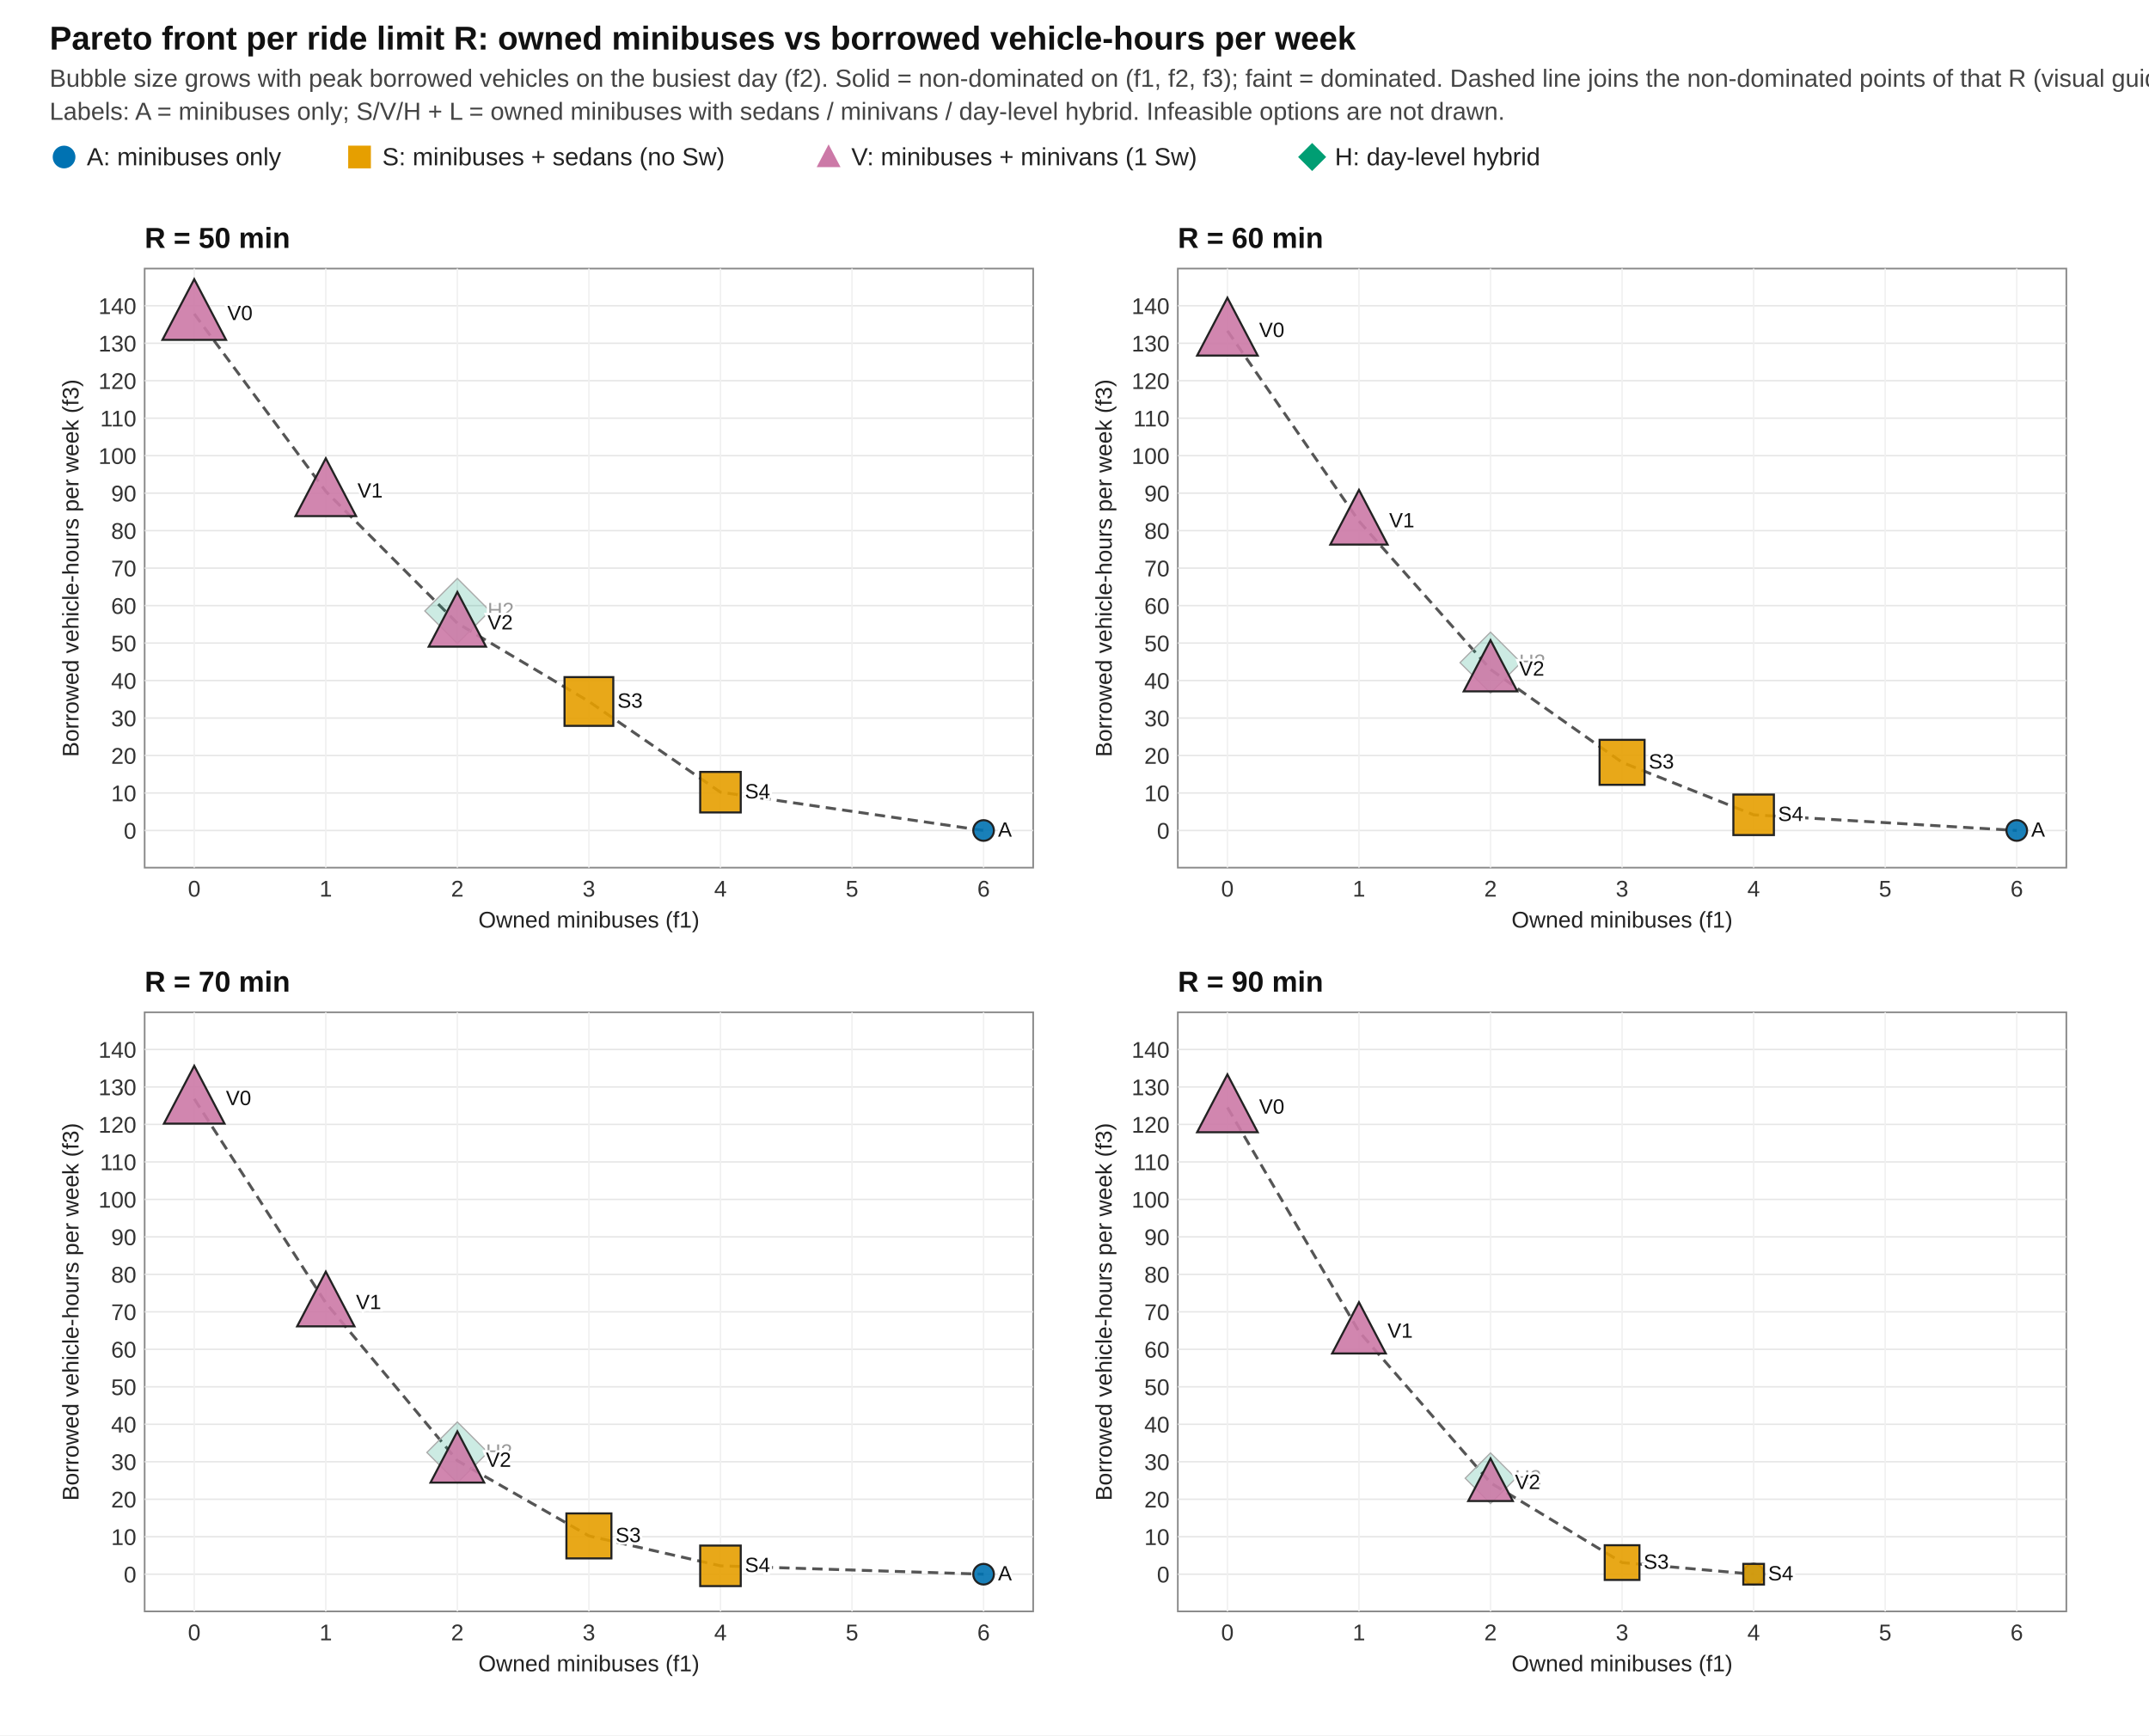
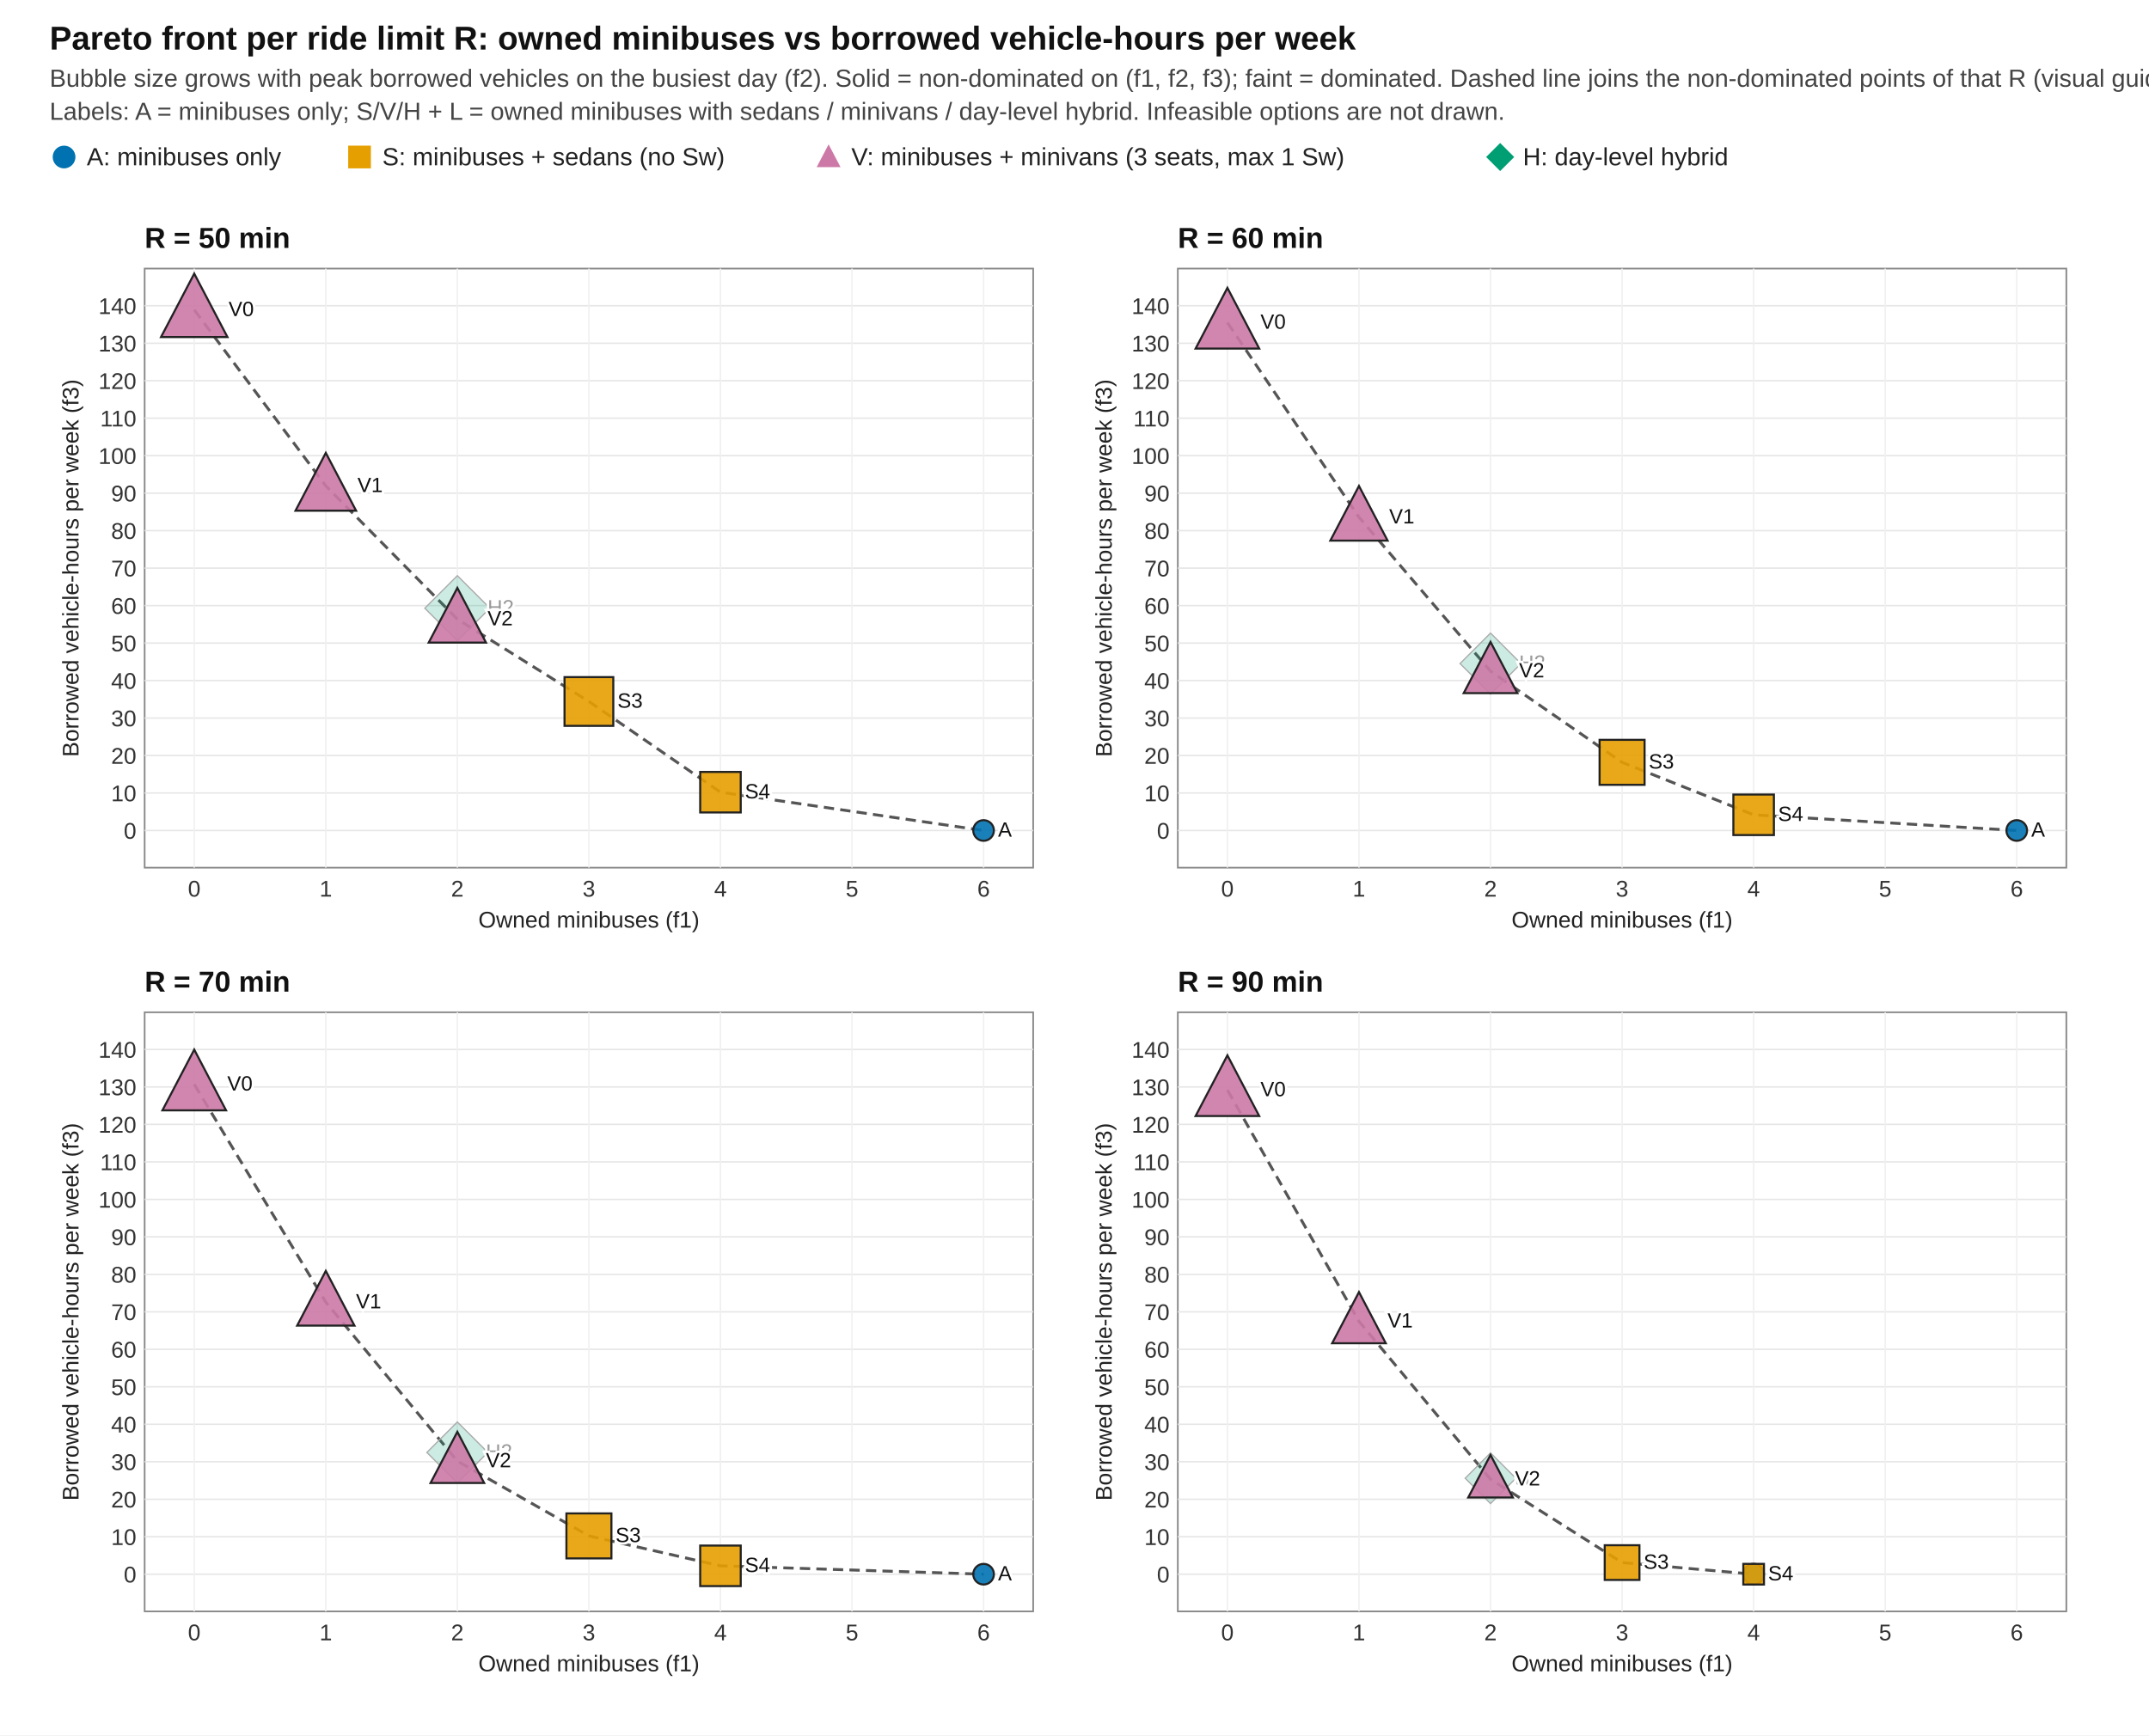
<svg xmlns="http://www.w3.org/2000/svg" viewBox="0 0 1040 840" width="1040" height="840" font-family="Arial, Helvetica, sans-serif">
  <rect width="100%" height="100%" fill="#ffffff" />
  <text x="24" y="24" font-size="16" font-weight="bold" fill="#111">Pareto front per ride limit R: owned minibuses vs borrowed vehicle-hours per week</text>
  <text x="24" y="42" font-size="12" fill="#444">Bubble size grows with peak borrowed vehicles on the busiest day (f2). Solid = non-dominated on (f1, f2, f3); faint = dominated. Dashed line joins the non-dominated points of that R (visual guide).</text>
  <text x="24" y="58" font-size="12" fill="#444">Labels: A = minibuses only; S/V/H + L = owned minibuses with sedans / minivans / day-level hybrid. Infeasible options are not drawn.</text>
  <circle cx="31" cy="76" r="6" fill="#0072B2" fill-opacity="1" stroke="#fff" stroke-width="1" />
  <text x="42" y="80" font-size="12" fill="#222">A: minibuses only</text>
  <rect x="168" y="70" width="12" height="12" fill="#E69F00" fill-opacity="1" stroke="#fff" stroke-width="1" />
  <text x="185" y="80" font-size="12" fill="#222">S: minibuses + sedans (no Sw)</text>
  <polygon points="401,68.8 394.4,81.4 407.6,81.4" fill="#CC79A7" fill-opacity="1" stroke="#fff" stroke-width="1" />
-   <text x="412" y="80" font-size="12" fill="#222">V: minibuses + minivans (1 Sw)</text>
-   <polygon points="635,68.5 642.5,76 635,83.5 627.5,76" fill="#009E73" fill-opacity="1" stroke="#fff" stroke-width="1" />
-   <text x="646" y="80" font-size="12" fill="#222">H: day-level hybrid</text>
+   <text x="412" y="80" font-size="12" fill="#222">V: minibuses + minivans (3 seats, max 1 Sw)</text>
+   <polygon points="726,68.5 733.5,76 726,83.5 718.5,76" fill="#009E73" fill-opacity="1" stroke="#fff" stroke-width="1" />
+   <text x="737" y="80" font-size="12" fill="#222">H: day-level hybrid</text>
  <text x="70" y="120" font-size="14" font-weight="bold" fill="#111">R = 50 min</text>
  <rect x="70" y="130" width="430" height="290" fill="#fff" stroke="#888" stroke-width="0.8" />
  <line x1="70" y1="402" x2="500" y2="402" stroke="#e6e6e6" stroke-width="0.7" />
  <text x="66" y="406" font-size="11" text-anchor="end" fill="#333">0</text>
  <line x1="70" y1="383.857" x2="500" y2="383.857" stroke="#e6e6e6" stroke-width="0.7" />
  <text x="66" y="387.857" font-size="11" text-anchor="end" fill="#333">10</text>
  <line x1="70" y1="365.714" x2="500" y2="365.714" stroke="#e6e6e6" stroke-width="0.7" />
  <text x="66" y="369.714" font-size="11" text-anchor="end" fill="#333">20</text>
  <line x1="70" y1="347.571" x2="500" y2="347.571" stroke="#e6e6e6" stroke-width="0.7" />
  <text x="66" y="351.571" font-size="11" text-anchor="end" fill="#333">30</text>
  <line x1="70" y1="329.429" x2="500" y2="329.429" stroke="#e6e6e6" stroke-width="0.7" />
  <text x="66" y="333.429" font-size="11" text-anchor="end" fill="#333">40</text>
  <line x1="70" y1="311.286" x2="500" y2="311.286" stroke="#e6e6e6" stroke-width="0.7" />
  <text x="66" y="315.286" font-size="11" text-anchor="end" fill="#333">50</text>
  <line x1="70" y1="293.143" x2="500" y2="293.143" stroke="#e6e6e6" stroke-width="0.7" />
  <text x="66" y="297.143" font-size="11" text-anchor="end" fill="#333">60</text>
  <line x1="70" y1="275" x2="500" y2="275" stroke="#e6e6e6" stroke-width="0.7" />
  <text x="66" y="279" font-size="11" text-anchor="end" fill="#333">70</text>
  <line x1="70" y1="256.857" x2="500" y2="256.857" stroke="#e6e6e6" stroke-width="0.7" />
  <text x="66" y="260.857" font-size="11" text-anchor="end" fill="#333">80</text>
  <line x1="70" y1="238.714" x2="500" y2="238.714" stroke="#e6e6e6" stroke-width="0.7" />
  <text x="66" y="242.714" font-size="11" text-anchor="end" fill="#333">90</text>
  <line x1="70" y1="220.571" x2="500" y2="220.571" stroke="#e6e6e6" stroke-width="0.7" />
  <text x="66" y="224.571" font-size="11" text-anchor="end" fill="#333">100</text>
  <line x1="70" y1="202.429" x2="500" y2="202.429" stroke="#e6e6e6" stroke-width="0.7" />
  <text x="66" y="206.429" font-size="11" text-anchor="end" fill="#333">110</text>
  <line x1="70" y1="184.286" x2="500" y2="184.286" stroke="#e6e6e6" stroke-width="0.7" />
  <text x="66" y="188.286" font-size="11" text-anchor="end" fill="#333">120</text>
  <line x1="70" y1="166.143" x2="500" y2="166.143" stroke="#e6e6e6" stroke-width="0.7" />
  <text x="66" y="170.143" font-size="11" text-anchor="end" fill="#333">130</text>
  <line x1="70" y1="148" x2="500" y2="148" stroke="#e6e6e6" stroke-width="0.7" />
  <text x="66" y="152" font-size="11" text-anchor="end" fill="#333">140</text>
  <line x1="94" y1="130" x2="94" y2="420" stroke="#f0f0f0" stroke-width="0.7" />
  <text x="94" y="434" font-size="11" text-anchor="middle" fill="#333">0</text>
  <line x1="157.667" y1="130" x2="157.667" y2="420" stroke="#f0f0f0" stroke-width="0.7" />
  <text x="157.667" y="434" font-size="11" text-anchor="middle" fill="#333">1</text>
  <line x1="221.333" y1="130" x2="221.333" y2="420" stroke="#f0f0f0" stroke-width="0.7" />
  <text x="221.333" y="434" font-size="11" text-anchor="middle" fill="#333">2</text>
  <line x1="285" y1="130" x2="285" y2="420" stroke="#f0f0f0" stroke-width="0.7" />
  <text x="285" y="434" font-size="11" text-anchor="middle" fill="#333">3</text>
  <line x1="348.667" y1="130" x2="348.667" y2="420" stroke="#f0f0f0" stroke-width="0.7" />
  <text x="348.667" y="434" font-size="11" text-anchor="middle" fill="#333">4</text>
  <line x1="412.333" y1="130" x2="412.333" y2="420" stroke="#f0f0f0" stroke-width="0.7" />
  <text x="412.333" y="434" font-size="11" text-anchor="middle" fill="#333">5</text>
  <line x1="476" y1="130" x2="476" y2="420" stroke="#f0f0f0" stroke-width="0.7" />
  <text x="476" y="434" font-size="11" text-anchor="middle" fill="#333">6</text>
  <text x="285" y="449" font-size="11" text-anchor="middle" fill="#222">Owned minibuses (f1)</text>
  <text transform="rotate(-90 38 275)" x="38" y="275" font-size="11" text-anchor="middle" fill="#222">Borrowed vehicle-hours per week (f3)</text>
-   <polyline points="94,151.931 157.667,237.837 221.333,301.67 285,339.558 348.667,383.464 476,402" fill="none" stroke="#555" stroke-width="1.4" stroke-dasharray="5 3" />
-   <polygon points="221.333,279.99 237.087,295.743 221.333,311.497 205.58,295.743" fill="#009E73" fill-opacity="0.2" stroke="#aaa" stroke-width="0.6" />
-   <text x="235.936" y="298.743" font-size="10" fill="#999" stroke="#fff" stroke-width="2.4" paint-order="stroke">H2</text>
-   <polygon points="94,135.136 78.605,164.527 109.395,164.527" fill="#CC79A7" fill-opacity="0.9" stroke="#222" stroke-width="1" />
-   <text x="109.996" y="154.931" font-size="10" fill="#111" stroke="#fff" stroke-width="2.4" paint-order="stroke">V0</text>
-   <polygon points="157.667,221.843 143.006,249.833 172.328,249.833" fill="#CC79A7" fill-opacity="0.9" stroke="#222" stroke-width="1" />
-   <text x="172.995" y="240.837" font-size="10" fill="#111" stroke="#fff" stroke-width="2.4" paint-order="stroke">V1</text>
-   <polygon points="221.333,286.547 207.47,313.012 235.196,313.012" fill="#CC79A7" fill-opacity="0.9" stroke="#222" stroke-width="1" />
-   <text x="235.936" y="304.67" font-size="10" fill="#111" stroke="#fff" stroke-width="2.4" paint-order="stroke">V2</text>
+   <polyline points="94,149.996 157.667,235.207 221.333,299.705 285,339.558 348.667,383.464 476,402" fill="none" stroke="#555" stroke-width="1.4" stroke-dasharray="5 3" />
+   <polygon points="221.333,278.66 237.087,294.413 221.333,310.166 205.58,294.413" fill="#009E73" fill-opacity="0.2" stroke="#aaa" stroke-width="0.6" />
+   <text x="235.936" y="297.413" font-size="10" fill="#999" stroke="#fff" stroke-width="2.4" paint-order="stroke">H2</text>
+   <polygon points="94,132.456 77.922,163.151 110.078,163.151" fill="#CC79A7" fill-opacity="0.9" stroke="#222" stroke-width="1" />
+   <text x="110.617" y="152.996" font-size="10" fill="#111" stroke="#fff" stroke-width="2.4" paint-order="stroke">V0</text>
+   <polygon points="157.667,219.213 143.006,247.202 172.328,247.202" fill="#CC79A7" fill-opacity="0.9" stroke="#222" stroke-width="1" />
+   <text x="172.995" y="238.207" font-size="10" fill="#111" stroke="#fff" stroke-width="2.4" paint-order="stroke">V1</text>
+   <polygon points="221.333,284.581 207.47,311.047 235.196,311.047" fill="#CC79A7" fill-opacity="0.9" stroke="#222" stroke-width="1" />
+   <text x="235.936" y="302.705" font-size="10" fill="#111" stroke="#fff" stroke-width="2.4" paint-order="stroke">V2</text>
  <rect x="273.2" y="327.758" width="23.6" height="23.6" fill="#E69F00" fill-opacity="0.9" stroke="#222" stroke-width="1" />
  <text x="298.8" y="342.558" font-size="10" fill="#111" stroke="#fff" stroke-width="2.4" paint-order="stroke">S3</text>
  <rect x="338.858" y="373.656" width="19.617" height="19.617" fill="#E69F00" fill-opacity="0.9" stroke="#222" stroke-width="1" />
  <text x="360.475" y="386.464" font-size="10" fill="#111" stroke="#fff" stroke-width="2.4" paint-order="stroke">S4</text>
  <circle cx="476" cy="402" r="5" fill="#0072B2" fill-opacity="0.9" stroke="#222" stroke-width="1" />
  <text x="483" y="405" font-size="10" fill="#111" stroke="#fff" stroke-width="2.4" paint-order="stroke">A</text>
  <text x="570" y="120" font-size="14" font-weight="bold" fill="#111">R = 60 min</text>
  <rect x="570" y="130" width="430" height="290" fill="#fff" stroke="#888" stroke-width="0.8" />
  <line x1="570" y1="402" x2="1000" y2="402" stroke="#e6e6e6" stroke-width="0.7" />
  <text x="566" y="406" font-size="11" text-anchor="end" fill="#333">0</text>
  <line x1="570" y1="383.857" x2="1000" y2="383.857" stroke="#e6e6e6" stroke-width="0.7" />
  <text x="566" y="387.857" font-size="11" text-anchor="end" fill="#333">10</text>
  <line x1="570" y1="365.714" x2="1000" y2="365.714" stroke="#e6e6e6" stroke-width="0.7" />
  <text x="566" y="369.714" font-size="11" text-anchor="end" fill="#333">20</text>
  <line x1="570" y1="347.571" x2="1000" y2="347.571" stroke="#e6e6e6" stroke-width="0.7" />
  <text x="566" y="351.571" font-size="11" text-anchor="end" fill="#333">30</text>
  <line x1="570" y1="329.429" x2="1000" y2="329.429" stroke="#e6e6e6" stroke-width="0.7" />
  <text x="566" y="333.429" font-size="11" text-anchor="end" fill="#333">40</text>
  <line x1="570" y1="311.286" x2="1000" y2="311.286" stroke="#e6e6e6" stroke-width="0.7" />
  <text x="566" y="315.286" font-size="11" text-anchor="end" fill="#333">50</text>
  <line x1="570" y1="293.143" x2="1000" y2="293.143" stroke="#e6e6e6" stroke-width="0.7" />
  <text x="566" y="297.143" font-size="11" text-anchor="end" fill="#333">60</text>
  <line x1="570" y1="275" x2="1000" y2="275" stroke="#e6e6e6" stroke-width="0.7" />
  <text x="566" y="279" font-size="11" text-anchor="end" fill="#333">70</text>
  <line x1="570" y1="256.857" x2="1000" y2="256.857" stroke="#e6e6e6" stroke-width="0.7" />
  <text x="566" y="260.857" font-size="11" text-anchor="end" fill="#333">80</text>
  <line x1="570" y1="238.714" x2="1000" y2="238.714" stroke="#e6e6e6" stroke-width="0.7" />
  <text x="566" y="242.714" font-size="11" text-anchor="end" fill="#333">90</text>
  <line x1="570" y1="220.571" x2="1000" y2="220.571" stroke="#e6e6e6" stroke-width="0.7" />
  <text x="566" y="224.571" font-size="11" text-anchor="end" fill="#333">100</text>
  <line x1="570" y1="202.429" x2="1000" y2="202.429" stroke="#e6e6e6" stroke-width="0.7" />
  <text x="566" y="206.429" font-size="11" text-anchor="end" fill="#333">110</text>
  <line x1="570" y1="184.286" x2="1000" y2="184.286" stroke="#e6e6e6" stroke-width="0.7" />
  <text x="566" y="188.286" font-size="11" text-anchor="end" fill="#333">120</text>
  <line x1="570" y1="166.143" x2="1000" y2="166.143" stroke="#e6e6e6" stroke-width="0.7" />
  <text x="566" y="170.143" font-size="11" text-anchor="end" fill="#333">130</text>
  <line x1="570" y1="148" x2="1000" y2="148" stroke="#e6e6e6" stroke-width="0.7" />
  <text x="566" y="152" font-size="11" text-anchor="end" fill="#333">140</text>
  <line x1="594" y1="130" x2="594" y2="420" stroke="#f0f0f0" stroke-width="0.7" />
  <text x="594" y="434" font-size="11" text-anchor="middle" fill="#333">0</text>
  <line x1="657.667" y1="130" x2="657.667" y2="420" stroke="#f0f0f0" stroke-width="0.7" />
  <text x="657.667" y="434" font-size="11" text-anchor="middle" fill="#333">1</text>
  <line x1="721.333" y1="130" x2="721.333" y2="420" stroke="#f0f0f0" stroke-width="0.7" />
  <text x="721.333" y="434" font-size="11" text-anchor="middle" fill="#333">2</text>
  <line x1="785" y1="130" x2="785" y2="420" stroke="#f0f0f0" stroke-width="0.7" />
  <text x="785" y="434" font-size="11" text-anchor="middle" fill="#333">3</text>
  <line x1="848.667" y1="130" x2="848.667" y2="420" stroke="#f0f0f0" stroke-width="0.7" />
  <text x="848.667" y="434" font-size="11" text-anchor="middle" fill="#333">4</text>
  <line x1="912.333" y1="130" x2="912.333" y2="420" stroke="#f0f0f0" stroke-width="0.7" />
  <text x="912.333" y="434" font-size="11" text-anchor="middle" fill="#333">5</text>
  <line x1="976" y1="130" x2="976" y2="420" stroke="#f0f0f0" stroke-width="0.7" />
  <text x="976" y="434" font-size="11" text-anchor="middle" fill="#333">6</text>
  <text x="785" y="449" font-size="11" text-anchor="middle" fill="#222">Owned minibuses (f1)</text>
  <text transform="rotate(-90 538 275)" x="538" y="275" font-size="11" text-anchor="middle" fill="#222">Borrowed vehicle-hours per week (f3)</text>
-   <polyline points="594,160.125 657.667,252.261 721.333,324.046 785,369.01 848.667,394.41 976,402" fill="none" stroke="#555" stroke-width="1.4" stroke-dasharray="5 3" />
-   <polygon points="721.333,306 736.083,320.75 721.333,335.5 706.583,320.75" fill="#009E73" fill-opacity="0.2" stroke="#aaa" stroke-width="0.6" />
-   <text x="735.133" y="323.75" font-size="10" fill="#999" stroke="#fff" stroke-width="2.4" paint-order="stroke">H2</text>
-   <polygon points="594,144.132 579.339,172.121 608.661,172.121" fill="#CC79A7" fill-opacity="0.9" stroke="#222" stroke-width="1" />
-   <text x="609.328" y="163.125" font-size="10" fill="#111" stroke="#fff" stroke-width="2.4" paint-order="stroke">V0</text>
-   <polygon points="657.667,237.138 643.804,263.603 671.53,263.603" fill="#CC79A7" fill-opacity="0.9" stroke="#222" stroke-width="1" />
-   <text x="672.269" y="255.261" font-size="10" fill="#111" stroke="#fff" stroke-width="2.4" paint-order="stroke">V1</text>
-   <polygon points="721.333,309.886 708.353,334.666 734.313,334.666" fill="#CC79A7" fill-opacity="0.9" stroke="#222" stroke-width="1" />
-   <text x="735.133" y="327.046" font-size="10" fill="#111" stroke="#fff" stroke-width="2.4" paint-order="stroke">V2</text>
+   <polyline points="594,156.134 657.667,250.356 721.333,324.893 785,369.01 848.667,394.41 976,402" fill="none" stroke="#555" stroke-width="1.4" stroke-dasharray="5 3" />
+   <polygon points="721.333,306.454 736.083,321.204 721.333,335.954 706.583,321.204" fill="#009E73" fill-opacity="0.2" stroke="#aaa" stroke-width="0.6" />
+   <text x="735.133" y="324.204" font-size="10" fill="#999" stroke="#fff" stroke-width="2.4" paint-order="stroke">H2</text>
+   <polygon points="594,139.339 578.605,168.73 609.395,168.73" fill="#CC79A7" fill-opacity="0.9" stroke="#222" stroke-width="1" />
+   <text x="609.996" y="159.134" font-size="10" fill="#111" stroke="#fff" stroke-width="2.4" paint-order="stroke">V0</text>
+   <polygon points="657.667,235.233 643.804,261.698 671.53,261.698" fill="#CC79A7" fill-opacity="0.9" stroke="#222" stroke-width="1" />
+   <text x="672.269" y="253.356" font-size="10" fill="#111" stroke="#fff" stroke-width="2.4" paint-order="stroke">V1</text>
+   <polygon points="721.333,310.733 708.353,335.513 734.313,335.513" fill="#CC79A7" fill-opacity="0.9" stroke="#222" stroke-width="1" />
+   <text x="735.133" y="327.893" font-size="10" fill="#111" stroke="#fff" stroke-width="2.4" paint-order="stroke">V2</text>
  <rect x="774.111" y="358.121" width="21.778" height="21.778" fill="#E69F00" fill-opacity="0.9" stroke="#222" stroke-width="1" />
  <text x="797.889" y="372.01" font-size="10" fill="#111" stroke="#fff" stroke-width="2.4" paint-order="stroke">S3</text>
  <rect x="838.858" y="384.602" width="19.617" height="19.617" fill="#E69F00" fill-opacity="0.9" stroke="#222" stroke-width="1" />
  <text x="860.475" y="397.41" font-size="10" fill="#111" stroke="#fff" stroke-width="2.4" paint-order="stroke">S4</text>
  <circle cx="976" cy="402" r="5" fill="#0072B2" fill-opacity="0.9" stroke="#222" stroke-width="1" />
  <text x="983" y="405" font-size="10" fill="#111" stroke="#fff" stroke-width="2.4" paint-order="stroke">A</text>
  <text x="70" y="480" font-size="14" font-weight="bold" fill="#111">R = 70 min</text>
  <rect x="70" y="490" width="430" height="290" fill="#fff" stroke="#888" stroke-width="0.8" />
  <line x1="70" y1="762" x2="500" y2="762" stroke="#e6e6e6" stroke-width="0.7" />
  <text x="66" y="766" font-size="11" text-anchor="end" fill="#333">0</text>
  <line x1="70" y1="743.857" x2="500" y2="743.857" stroke="#e6e6e6" stroke-width="0.7" />
  <text x="66" y="747.857" font-size="11" text-anchor="end" fill="#333">10</text>
  <line x1="70" y1="725.714" x2="500" y2="725.714" stroke="#e6e6e6" stroke-width="0.7" />
  <text x="66" y="729.714" font-size="11" text-anchor="end" fill="#333">20</text>
  <line x1="70" y1="707.571" x2="500" y2="707.571" stroke="#e6e6e6" stroke-width="0.7" />
  <text x="66" y="711.571" font-size="11" text-anchor="end" fill="#333">30</text>
  <line x1="70" y1="689.429" x2="500" y2="689.429" stroke="#e6e6e6" stroke-width="0.7" />
  <text x="66" y="693.429" font-size="11" text-anchor="end" fill="#333">40</text>
  <line x1="70" y1="671.286" x2="500" y2="671.286" stroke="#e6e6e6" stroke-width="0.7" />
  <text x="66" y="675.286" font-size="11" text-anchor="end" fill="#333">50</text>
  <line x1="70" y1="653.143" x2="500" y2="653.143" stroke="#e6e6e6" stroke-width="0.7" />
  <text x="66" y="657.143" font-size="11" text-anchor="end" fill="#333">60</text>
  <line x1="70" y1="635" x2="500" y2="635" stroke="#e6e6e6" stroke-width="0.7" />
  <text x="66" y="639" font-size="11" text-anchor="end" fill="#333">70</text>
  <line x1="70" y1="616.857" x2="500" y2="616.857" stroke="#e6e6e6" stroke-width="0.7" />
  <text x="66" y="620.857" font-size="11" text-anchor="end" fill="#333">80</text>
  <line x1="70" y1="598.714" x2="500" y2="598.714" stroke="#e6e6e6" stroke-width="0.7" />
  <text x="66" y="602.714" font-size="11" text-anchor="end" fill="#333">90</text>
  <line x1="70" y1="580.571" x2="500" y2="580.571" stroke="#e6e6e6" stroke-width="0.7" />
  <text x="66" y="584.571" font-size="11" text-anchor="end" fill="#333">100</text>
  <line x1="70" y1="562.429" x2="500" y2="562.429" stroke="#e6e6e6" stroke-width="0.7" />
  <text x="66" y="566.429" font-size="11" text-anchor="end" fill="#333">110</text>
  <line x1="70" y1="544.286" x2="500" y2="544.286" stroke="#e6e6e6" stroke-width="0.7" />
  <text x="66" y="548.286" font-size="11" text-anchor="end" fill="#333">120</text>
  <line x1="70" y1="526.143" x2="500" y2="526.143" stroke="#e6e6e6" stroke-width="0.7" />
  <text x="66" y="530.143" font-size="11" text-anchor="end" fill="#333">130</text>
  <line x1="70" y1="508" x2="500" y2="508" stroke="#e6e6e6" stroke-width="0.7" />
  <text x="66" y="512" font-size="11" text-anchor="end" fill="#333">140</text>
  <line x1="94" y1="490" x2="94" y2="780" stroke="#f0f0f0" stroke-width="0.7" />
  <text x="94" y="794" font-size="11" text-anchor="middle" fill="#333">0</text>
  <line x1="157.667" y1="490" x2="157.667" y2="780" stroke="#f0f0f0" stroke-width="0.7" />
  <text x="157.667" y="794" font-size="11" text-anchor="middle" fill="#333">1</text>
  <line x1="221.333" y1="490" x2="221.333" y2="780" stroke="#f0f0f0" stroke-width="0.7" />
  <text x="221.333" y="794" font-size="11" text-anchor="middle" fill="#333">2</text>
  <line x1="285" y1="490" x2="285" y2="780" stroke="#f0f0f0" stroke-width="0.7" />
  <text x="285" y="794" font-size="11" text-anchor="middle" fill="#333">3</text>
  <line x1="348.667" y1="490" x2="348.667" y2="780" stroke="#f0f0f0" stroke-width="0.7" />
  <text x="348.667" y="794" font-size="11" text-anchor="middle" fill="#333">4</text>
  <line x1="412.333" y1="490" x2="412.333" y2="780" stroke="#f0f0f0" stroke-width="0.7" />
  <text x="412.333" y="794" font-size="11" text-anchor="middle" fill="#333">5</text>
  <line x1="476" y1="490" x2="476" y2="780" stroke="#f0f0f0" stroke-width="0.7" />
  <text x="476" y="794" font-size="11" text-anchor="middle" fill="#333">6</text>
  <text x="285" y="809" font-size="11" text-anchor="middle" fill="#222">Owned minibuses (f1)</text>
  <text transform="rotate(-90 38 635)" x="38" y="635" font-size="11" text-anchor="middle" fill="#222">Borrowed vehicle-hours per week (f3)</text>
-   <polyline points="94,531.918 157.667,630.676 221.333,707.027 285,743.464 348.667,757.948 476,762" fill="none" stroke="#555" stroke-width="1.4" stroke-dasharray="5 3" />
+   <polyline points="94,524.873 157.667,630.313 221.333,707.239 285,743.464 348.667,757.948 476,762" fill="none" stroke="#555" stroke-width="1.4" stroke-dasharray="5 3" />
  <polygon points="221.333,688.316 236.083,703.066 221.333,717.816 206.583,703.066" fill="#009E73" fill-opacity="0.2" stroke="#aaa" stroke-width="0.6" />
  <text x="235.133" y="706.066" font-size="10" fill="#999" stroke="#fff" stroke-width="2.4" paint-order="stroke">H2</text>
-   <polygon points="94,515.924 79.339,543.914 108.661,543.914" fill="#CC79A7" fill-opacity="0.9" stroke="#222" stroke-width="1" />
-   <text x="109.328" y="534.918" font-size="10" fill="#111" stroke="#fff" stroke-width="2.4" paint-order="stroke">V0</text>
-   <polygon points="157.667,615.553 143.804,642.018 171.53,642.018" fill="#CC79A7" fill-opacity="0.9" stroke="#222" stroke-width="1" />
-   <text x="172.269" y="633.676" font-size="10" fill="#111" stroke="#fff" stroke-width="2.4" paint-order="stroke">V1</text>
-   <polygon points="221.333,692.867 208.353,717.647 234.313,717.647" fill="#CC79A7" fill-opacity="0.9" stroke="#222" stroke-width="1" />
-   <text x="235.133" y="710.027" font-size="10" fill="#111" stroke="#fff" stroke-width="2.4" paint-order="stroke">V2</text>
+   <polygon points="94,508.078 78.605,537.469 109.395,537.469" fill="#CC79A7" fill-opacity="0.9" stroke="#222" stroke-width="1" />
+   <text x="109.996" y="527.873" font-size="10" fill="#111" stroke="#fff" stroke-width="2.4" paint-order="stroke">V0</text>
+   <polygon points="157.667,615.19 143.804,641.655 171.53,641.655" fill="#CC79A7" fill-opacity="0.9" stroke="#222" stroke-width="1" />
+   <text x="172.269" y="633.313" font-size="10" fill="#111" stroke="#fff" stroke-width="2.4" paint-order="stroke">V1</text>
+   <polygon points="221.333,693.079 208.353,717.859 234.313,717.859" fill="#CC79A7" fill-opacity="0.9" stroke="#222" stroke-width="1" />
+   <text x="235.133" y="710.239" font-size="10" fill="#111" stroke="#fff" stroke-width="2.4" paint-order="stroke">V2</text>
  <rect x="274.111" y="732.575" width="21.778" height="21.778" fill="#E69F00" fill-opacity="0.9" stroke="#222" stroke-width="1" />
  <text x="297.889" y="746.464" font-size="10" fill="#111" stroke="#fff" stroke-width="2.4" paint-order="stroke">S3</text>
  <rect x="338.858" y="748.14" width="19.617" height="19.617" fill="#E69F00" fill-opacity="0.9" stroke="#222" stroke-width="1" />
  <text x="360.475" y="760.948" font-size="10" fill="#111" stroke="#fff" stroke-width="2.4" paint-order="stroke">S4</text>
  <circle cx="476" cy="762" r="5" fill="#0072B2" fill-opacity="0.9" stroke="#222" stroke-width="1" />
  <text x="483" y="765" font-size="10" fill="#111" stroke="#fff" stroke-width="2.4" paint-order="stroke">A</text>
  <text x="570" y="480" font-size="14" font-weight="bold" fill="#111">R = 90 min</text>
  <rect x="570" y="490" width="430" height="290" fill="#fff" stroke="#888" stroke-width="0.8" />
  <line x1="570" y1="762" x2="1000" y2="762" stroke="#e6e6e6" stroke-width="0.7" />
  <text x="566" y="766" font-size="11" text-anchor="end" fill="#333">0</text>
  <line x1="570" y1="743.857" x2="1000" y2="743.857" stroke="#e6e6e6" stroke-width="0.7" />
  <text x="566" y="747.857" font-size="11" text-anchor="end" fill="#333">10</text>
  <line x1="570" y1="725.714" x2="1000" y2="725.714" stroke="#e6e6e6" stroke-width="0.7" />
  <text x="566" y="729.714" font-size="11" text-anchor="end" fill="#333">20</text>
  <line x1="570" y1="707.571" x2="1000" y2="707.571" stroke="#e6e6e6" stroke-width="0.7" />
  <text x="566" y="711.571" font-size="11" text-anchor="end" fill="#333">30</text>
  <line x1="570" y1="689.429" x2="1000" y2="689.429" stroke="#e6e6e6" stroke-width="0.7" />
  <text x="566" y="693.429" font-size="11" text-anchor="end" fill="#333">40</text>
  <line x1="570" y1="671.286" x2="1000" y2="671.286" stroke="#e6e6e6" stroke-width="0.7" />
  <text x="566" y="675.286" font-size="11" text-anchor="end" fill="#333">50</text>
  <line x1="570" y1="653.143" x2="1000" y2="653.143" stroke="#e6e6e6" stroke-width="0.7" />
  <text x="566" y="657.143" font-size="11" text-anchor="end" fill="#333">60</text>
  <line x1="570" y1="635" x2="1000" y2="635" stroke="#e6e6e6" stroke-width="0.7" />
  <text x="566" y="639" font-size="11" text-anchor="end" fill="#333">70</text>
  <line x1="570" y1="616.857" x2="1000" y2="616.857" stroke="#e6e6e6" stroke-width="0.7" />
  <text x="566" y="620.857" font-size="11" text-anchor="end" fill="#333">80</text>
  <line x1="570" y1="598.714" x2="1000" y2="598.714" stroke="#e6e6e6" stroke-width="0.7" />
  <text x="566" y="602.714" font-size="11" text-anchor="end" fill="#333">90</text>
  <line x1="570" y1="580.571" x2="1000" y2="580.571" stroke="#e6e6e6" stroke-width="0.7" />
  <text x="566" y="584.571" font-size="11" text-anchor="end" fill="#333">100</text>
  <line x1="570" y1="562.429" x2="1000" y2="562.429" stroke="#e6e6e6" stroke-width="0.7" />
  <text x="566" y="566.429" font-size="11" text-anchor="end" fill="#333">110</text>
  <line x1="570" y1="544.286" x2="1000" y2="544.286" stroke="#e6e6e6" stroke-width="0.7" />
  <text x="566" y="548.286" font-size="11" text-anchor="end" fill="#333">120</text>
  <line x1="570" y1="526.143" x2="1000" y2="526.143" stroke="#e6e6e6" stroke-width="0.7" />
  <text x="566" y="530.143" font-size="11" text-anchor="end" fill="#333">130</text>
  <line x1="570" y1="508" x2="1000" y2="508" stroke="#e6e6e6" stroke-width="0.7" />
  <text x="566" y="512" font-size="11" text-anchor="end" fill="#333">140</text>
  <line x1="594" y1="490" x2="594" y2="780" stroke="#f0f0f0" stroke-width="0.7" />
  <text x="594" y="794" font-size="11" text-anchor="middle" fill="#333">0</text>
  <line x1="657.667" y1="490" x2="657.667" y2="780" stroke="#f0f0f0" stroke-width="0.7" />
  <text x="657.667" y="794" font-size="11" text-anchor="middle" fill="#333">1</text>
  <line x1="721.333" y1="490" x2="721.333" y2="780" stroke="#f0f0f0" stroke-width="0.7" />
  <text x="721.333" y="794" font-size="11" text-anchor="middle" fill="#333">2</text>
  <line x1="785" y1="490" x2="785" y2="780" stroke="#f0f0f0" stroke-width="0.7" />
  <text x="785" y="794" font-size="11" text-anchor="middle" fill="#333">3</text>
  <line x1="848.667" y1="490" x2="848.667" y2="780" stroke="#f0f0f0" stroke-width="0.7" />
  <text x="848.667" y="794" font-size="11" text-anchor="middle" fill="#333">4</text>
  <line x1="912.333" y1="490" x2="912.333" y2="780" stroke="#f0f0f0" stroke-width="0.7" />
  <text x="912.333" y="794" font-size="11" text-anchor="middle" fill="#333">5</text>
  <line x1="976" y1="490" x2="976" y2="780" stroke="#f0f0f0" stroke-width="0.7" />
  <text x="976" y="794" font-size="11" text-anchor="middle" fill="#333">6</text>
  <text x="785" y="809" font-size="11" text-anchor="middle" fill="#222">Owned minibuses (f1)</text>
  <text transform="rotate(-90 538 635)" x="538" y="635" font-size="11" text-anchor="middle" fill="#222">Borrowed vehicle-hours per week (f3)</text>
-   <polyline points="594,536.061 657.667,644.525 721.333,717.762 785,756.376 848.667,762 848.667,762" fill="none" stroke="#555" stroke-width="1.4" stroke-dasharray="5 3" />
+   <polyline points="594,527.625 657.667,639.596 721.333,716.038 785,756.376 848.667,762 848.667,762" fill="none" stroke="#555" stroke-width="1.4" stroke-dasharray="5 3" />
  <polygon points="721.333,703.294 733.594,715.554 721.333,727.815 709.073,715.554" fill="#009E73" fill-opacity="0.2" stroke="#aaa" stroke-width="0.6" />
  <text x="733.142" y="718.554" font-size="10" fill="#999" stroke="#fff" stroke-width="2.4" paint-order="stroke">H2</text>
-   <polygon points="594,520.067 579.339,548.056 608.661,548.056" fill="#CC79A7" fill-opacity="0.9" stroke="#222" stroke-width="1" />
-   <text x="609.328" y="539.061" font-size="10" fill="#111" stroke="#fff" stroke-width="2.4" paint-order="stroke">V0</text>
-   <polygon points="657.667,630.365 644.687,655.145 670.647,655.145" fill="#CC79A7" fill-opacity="0.9" stroke="#222" stroke-width="1" />
-   <text x="671.467" y="647.525" font-size="10" fill="#111" stroke="#fff" stroke-width="2.4" paint-order="stroke">V1</text>
-   <polygon points="721.333,705.992 710.544,726.589 732.122,726.589" fill="#CC79A7" fill-opacity="0.9" stroke="#222" stroke-width="1" />
-   <text x="733.142" y="720.762" font-size="10" fill="#111" stroke="#fff" stroke-width="2.4" paint-order="stroke">V2</text>
+   <polygon points="594,510.83 578.605,540.221 609.395,540.221" fill="#CC79A7" fill-opacity="0.9" stroke="#222" stroke-width="1" />
+   <text x="609.996" y="530.625" font-size="10" fill="#111" stroke="#fff" stroke-width="2.4" paint-order="stroke">V0</text>
+   <polygon points="657.667,625.436 644.687,650.216 670.647,650.216" fill="#CC79A7" fill-opacity="0.9" stroke="#222" stroke-width="1" />
+   <text x="671.467" y="642.596" font-size="10" fill="#111" stroke="#fff" stroke-width="2.4" paint-order="stroke">V1</text>
+   <polygon points="721.333,704.268 710.544,724.866 732.122,724.866" fill="#CC79A7" fill-opacity="0.9" stroke="#222" stroke-width="1" />
+   <text x="733.142" y="719.038" font-size="10" fill="#111" stroke="#fff" stroke-width="2.4" paint-order="stroke">V2</text>
  <rect x="776.6" y="747.976" width="16.8" height="16.8" fill="#E69F00" fill-opacity="0.9" stroke="#222" stroke-width="1" />
  <text x="795.4" y="759.376" font-size="10" fill="#111" stroke="#fff" stroke-width="2.4" paint-order="stroke">S3</text>
  <circle cx="848.667" cy="762" r="5" fill="#0072B2" fill-opacity="0.9" stroke="#222" stroke-width="1" />
  <text x="855.667" y="765" font-size="10" fill="#111" stroke="#fff" stroke-width="2.4" paint-order="stroke">A</text>
  <rect x="843.667" y="757" width="10" height="10" fill="#E69F00" fill-opacity="0.9" stroke="#222" stroke-width="1" />
  <text x="855.667" y="765" font-size="10" fill="#111" stroke="#fff" stroke-width="2.4" paint-order="stroke">S4</text>
</svg>
